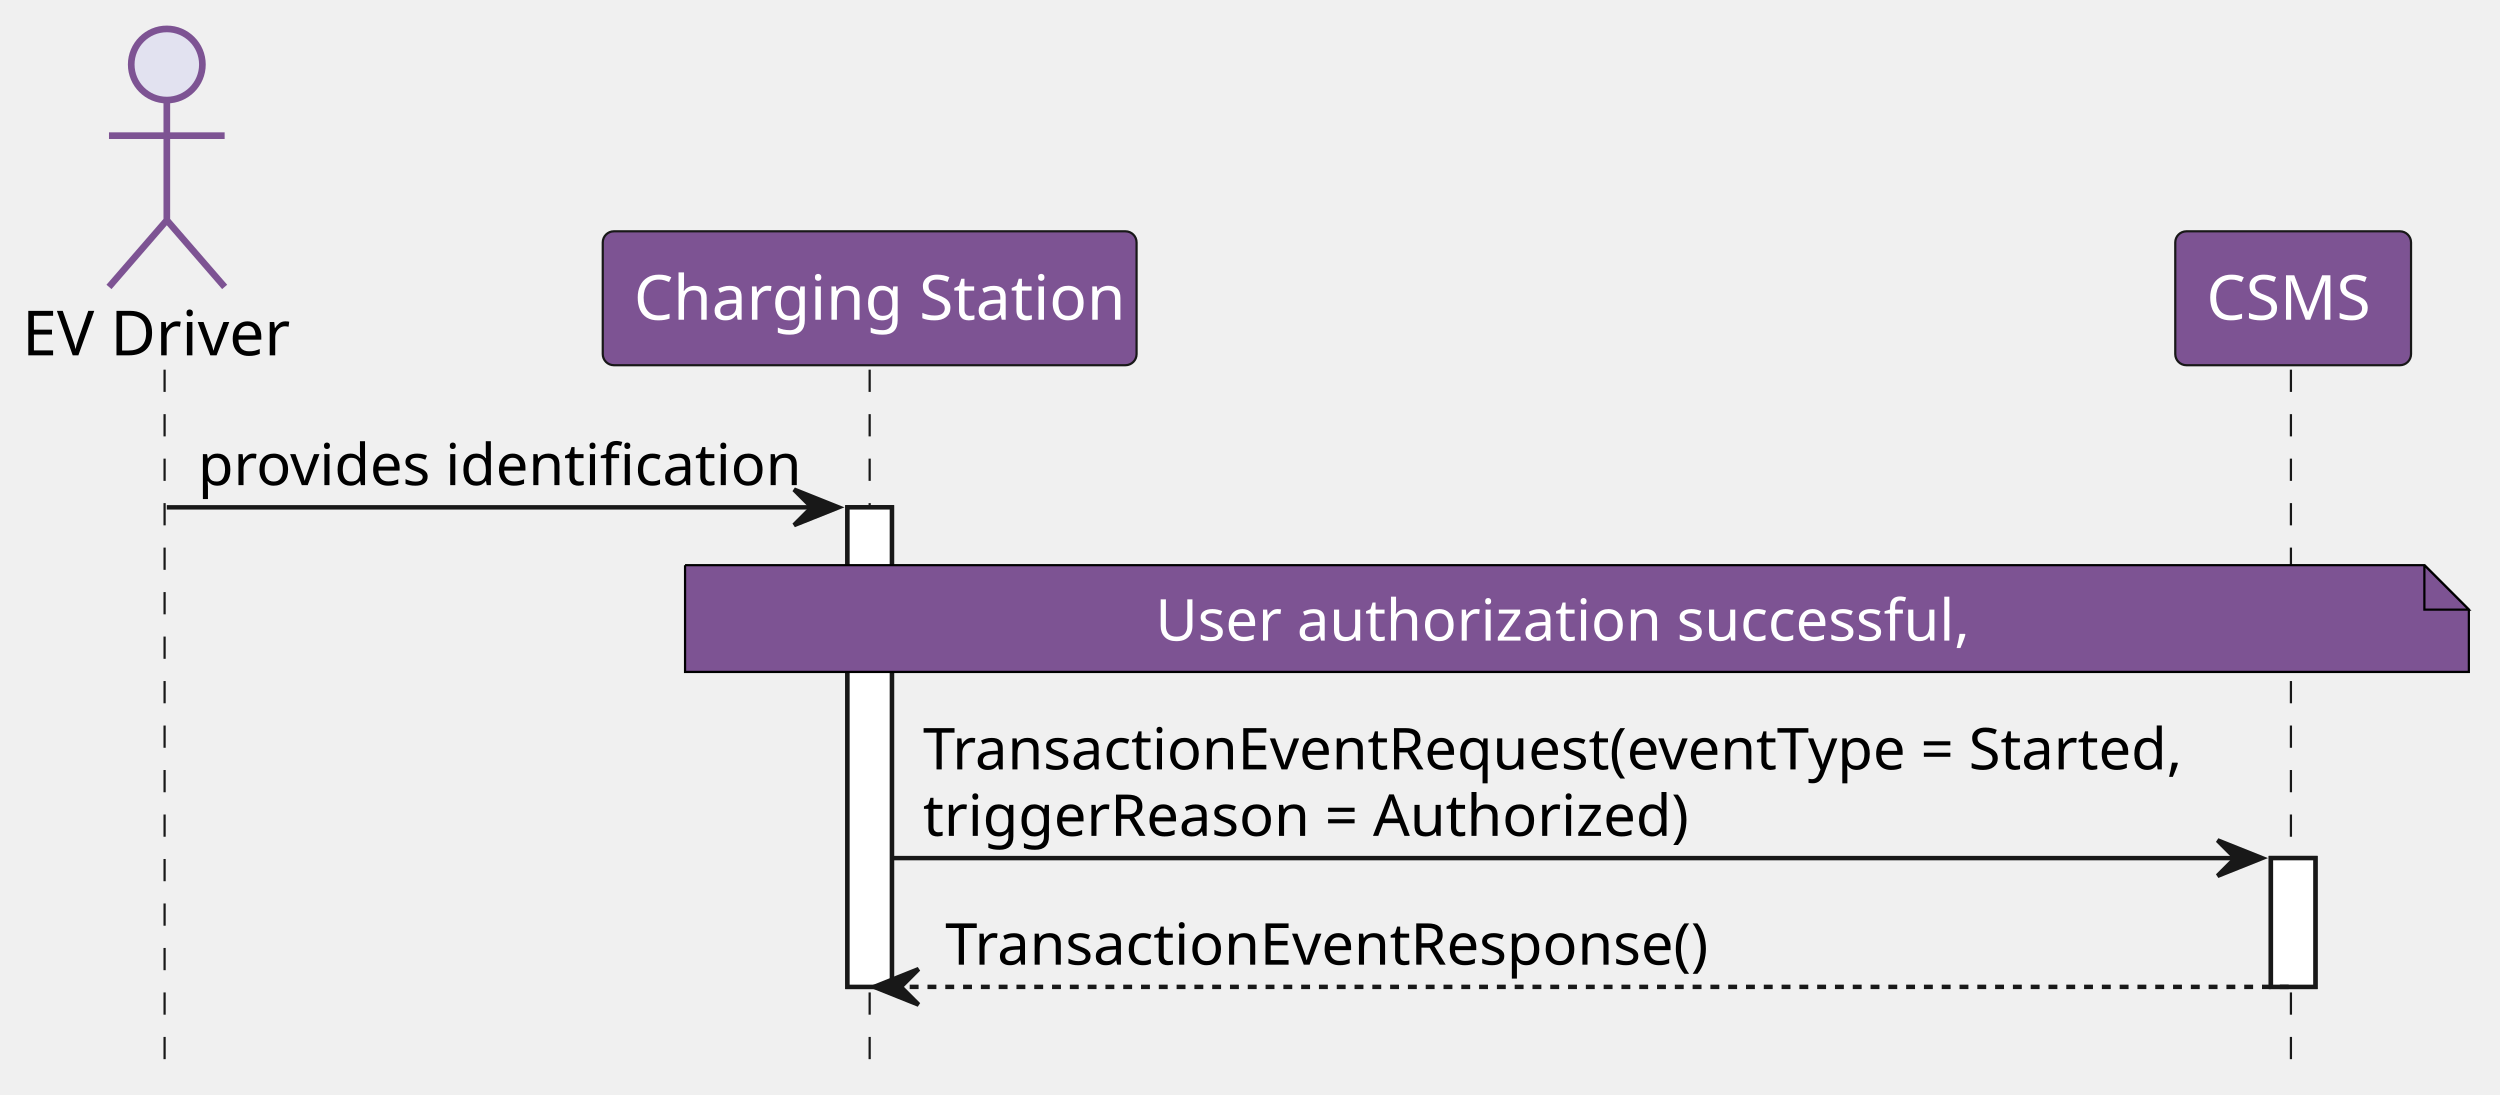
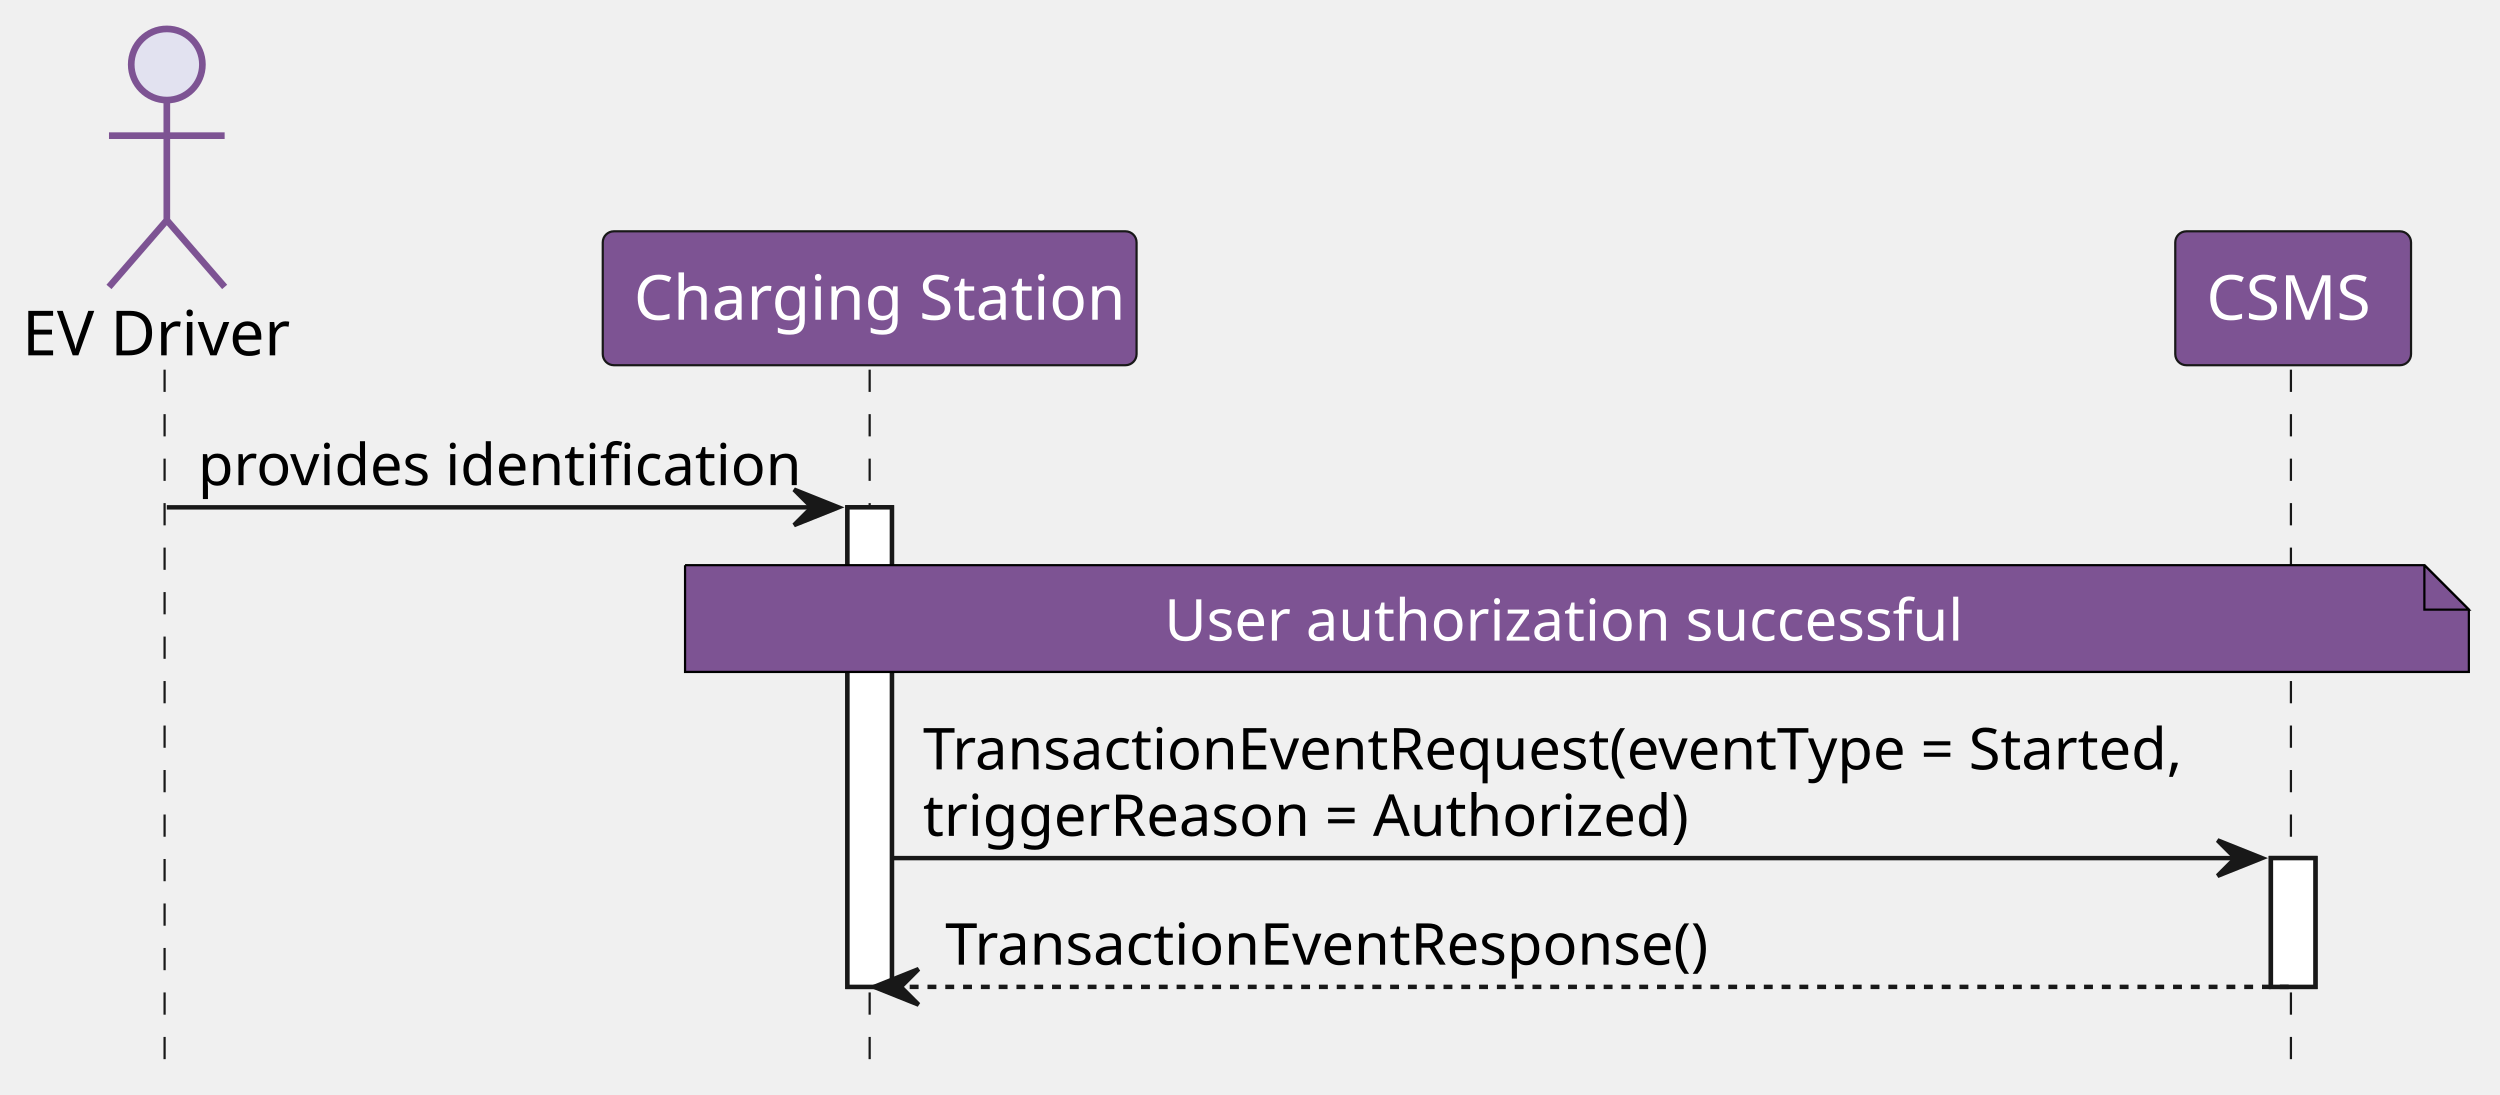
<svg xmlns="http://www.w3.org/2000/svg" contentStyleType="text/css" height="246px" preserveAspectRatio="none" style="width:562px;height:246px;background:#FFFFFF;" version="1.1" viewBox="0 0 562 246" width="562px" zoomAndPan="magnify">
  <defs />
  <g>
    <rect fill="#FFFFFF" height="107.8" style="stroke:#181818;stroke-width:1.0;" width="10" x="190.5" y="114.05" />
    <rect fill="#FFFFFF" height="28.95" style="stroke:#181818;stroke-width:1.0;" width="10" x="510.5" y="192.9" />
    <line style="stroke:#181818;stroke-width:0.5;stroke-dasharray:5.0,5.0;" x1="37" x2="37" y1="83.1" y2="239.85" />
    <line style="stroke:#181818;stroke-width:0.5;stroke-dasharray:5.0,5.0;" x1="195.5" x2="195.5" y1="83.1" y2="239.85" />
    <line style="stroke:#181818;stroke-width:0.5;stroke-dasharray:5.0,5.0;" x1="515" x2="515" y1="83.1" y2="239.85" />
    <text fill="#000000" font-family="NanumGothic" font-size="14" lengthAdjust="spacing" textLength="59" x="5" y="79.88">EV Driver</text>
    <ellipse cx="37.5" cy="14.5" fill="#E2E2F0" rx="8" ry="8" style="stroke:#7D5393;stroke-width:1.5;" />
    <path d="M37.5,22.5 L37.5,49.5 M24.5,30.5 L50.5,30.5 M37.5,49.5 L24.5,64.5 M37.5,49.5 L50.5,64.5 " fill="none" style="stroke:#7D5393;stroke-width:1.5;" />
    <rect fill="#7D5393" height="30.1" rx="2.5" ry="2.5" style="stroke:#181818;stroke-width:0.5;" width="120" x="135.5" y="52" />
    <text fill="#FFFFFF" font-family="NanumGothic" font-size="14" lengthAdjust="spacing" textLength="106" x="142.5" y="71.88">Charging Station</text>
    <rect fill="#7D5393" height="30.1" rx="2.5" ry="2.5" style="stroke:#181818;stroke-width:0.5;" width="53" x="489" y="52" />
    <text fill="#FFFFFF" font-family="NanumGothic" font-size="14" lengthAdjust="spacing" textLength="39" x="496" y="71.88">CSMS</text>
    <rect fill="#FFFFFF" height="107.8" style="stroke:#181818;stroke-width:1.0;" width="10" x="190.5" y="114.05" />
    <rect fill="#FFFFFF" height="28.95" style="stroke:#181818;stroke-width:1.0;" width="10" x="510.5" y="192.9" />
    <polygon fill="#181818" points="178.5,110.05,188.5,114.05,178.5,118.05,182.5,114.05" style="stroke:#181818;stroke-width:1.0;" />
    <line style="stroke:#181818;stroke-width:1.0;" x1="37.5" x2="184.5" y1="114.05" y2="114.05" />
    <text fill="#000000" font-family="NanumGothic" font-size="13" lengthAdjust="spacing" textLength="134" x="44.5" y="109.06">provides identification</text>
    <path d="M154,127.05 L154,151.05 L555,151.05 L555,137.05 L545,127.05 L154,127.05 " fill="#7D5393" style="stroke:#000000;stroke-width:0.5;" />
    <path d="M545,127.05 L545,137.05 L555,137.05 L545,127.05 " fill="#7D5393" style="stroke:#000000;stroke-width:0.5;" />
-     <text fill="#FFFFFF" font-family="NanumGothic" font-size="13" lengthAdjust="spacing" textLength="181" x="259.75" y="144.01">User authorization successful,</text>
+     <text fill="#FFFFFF" font-family="NanumGothic" font-size="13" lengthAdjust="spacing" textLength="177" x="261.75" y="144.01">User authorization successful</text>
    <polygon fill="#181818" points="498.5,188.9,508.5,192.9,498.5,196.9,502.5,192.9" style="stroke:#181818;stroke-width:1.0;" />
    <line style="stroke:#181818;stroke-width:1.0;" x1="200.5" x2="504.5" y1="192.9" y2="192.9" />
    <text fill="#000000" font-family="NanumGothic" font-size="13" lengthAdjust="spacing" textLength="283" x="207.5" y="172.96">TransactionEventRequest(eventType = Started,</text>
    <text fill="#000000" font-family="NanumGothic" font-size="13" lengthAdjust="spacing" textLength="174" x="207.5" y="187.91">triggerReason = Authorized)</text>
    <polygon fill="#181818" points="206.5,217.85,196.5,221.85,206.5,225.85,202.5,221.85" style="stroke:#181818;stroke-width:1.0;" />
    <line style="stroke:#181818;stroke-width:1.0;stroke-dasharray:2.0,2.0;" x1="200.5" x2="514.5" y1="221.85" y2="221.85" />
    <text fill="#000000" font-family="NanumGothic" font-size="13" lengthAdjust="spacing" textLength="171" x="212.5" y="216.86">TransactionEventResponse()</text>
  </g>
</svg>
